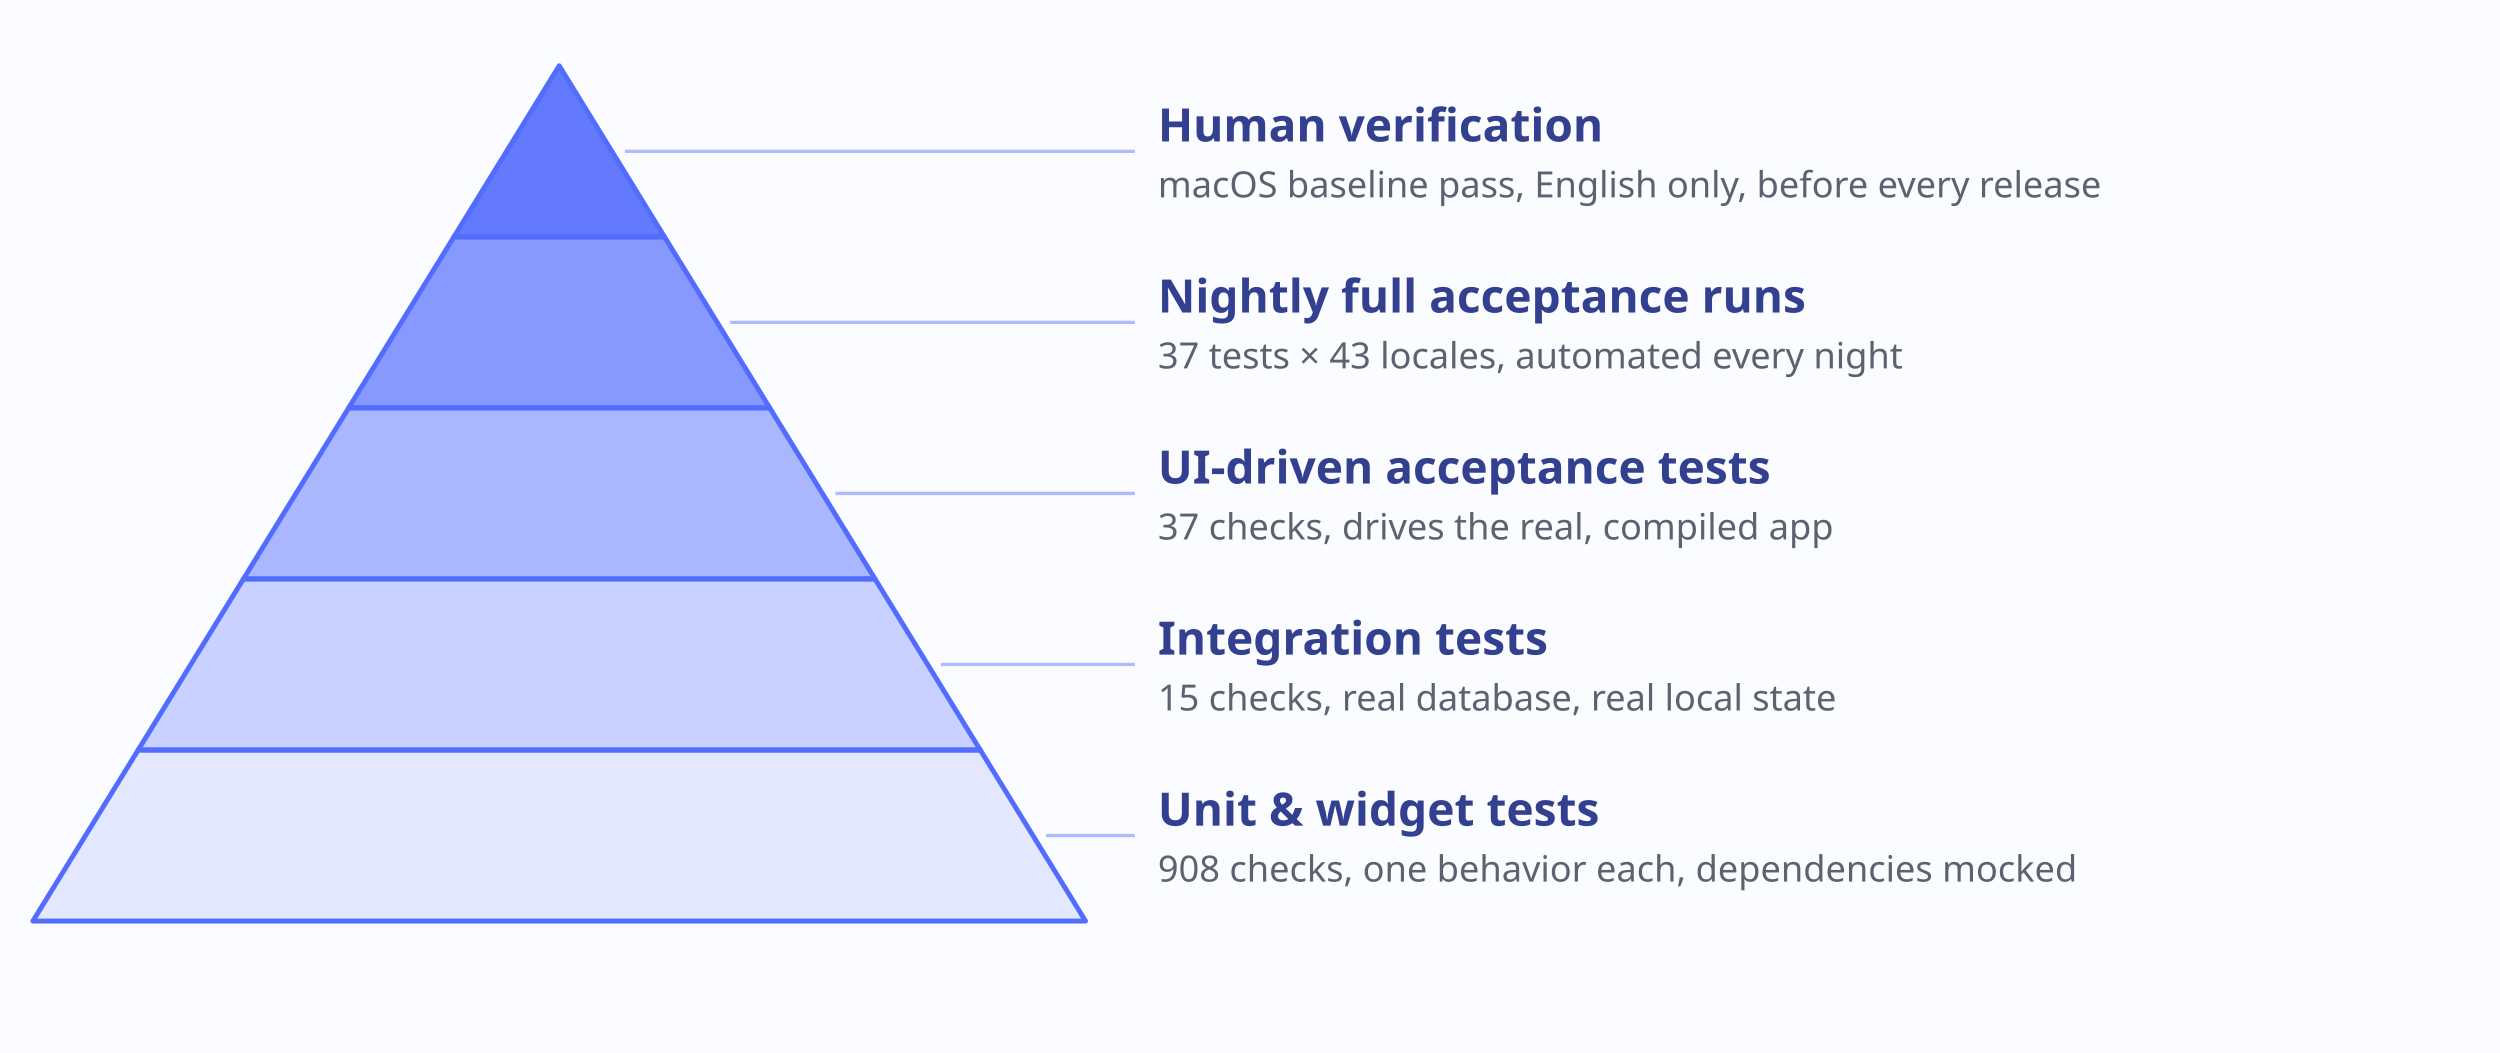
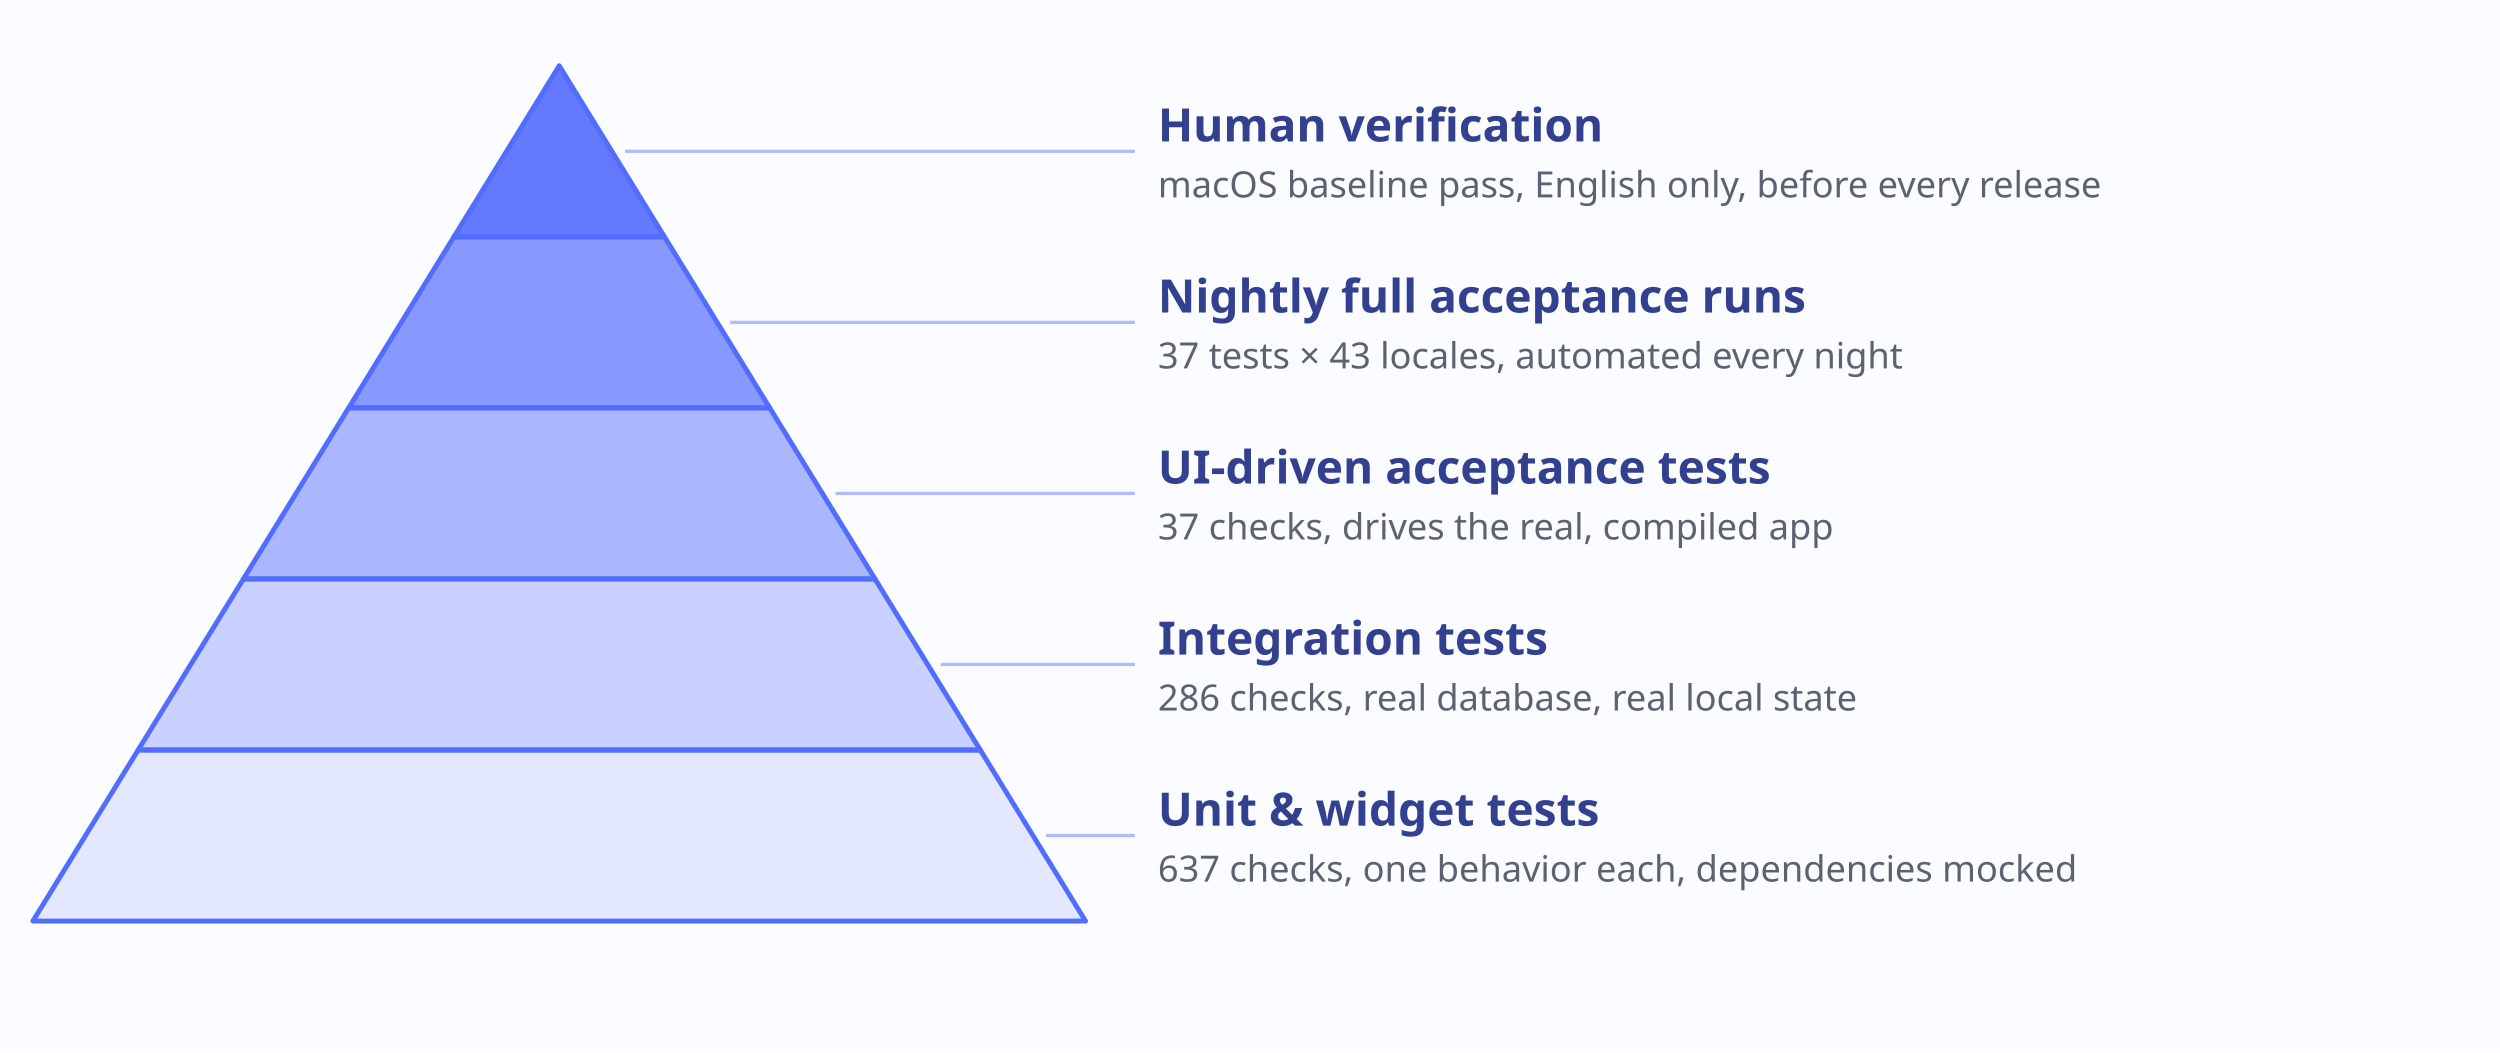
- <svg xmlns="http://www.w3.org/2000/svg" viewBox="0 0 760 320" role="img" aria-label="A five-layer testing pyramid: 908 unit and widget tests at the base, 15 integration tests above that, 37 UI-driven acceptance tests above that, the same 37 tests run nightly across all 43 locales above that, and a manual macOS human verification pass at the very top before each release">
+ <svg xmlns="http://www.w3.org/2000/svg" viewBox="0 0 760 320" role="img" aria-label="A five-layer testing pyramid: 637 unit and widget tests at the base, 286 integration tests above that, 37 UI-driven acceptance tests above that, the same 37 tests run nightly across all 43 locales above that, and a manual macOS human verification pass at the very top before each release">
  <style>
    .band1 { fill: #526cfe; fill-opacity: 0.90; stroke: #526cfe; }
    .band2 { fill: #526cfe; fill-opacity: 0.68; stroke: #526cfe; }
    .band3 { fill: #526cfe; fill-opacity: 0.48; stroke: #526cfe; }
    .band4 { fill: #526cfe; fill-opacity: 0.30; stroke: #526cfe; }
    .band5 { fill: #526cfe; fill-opacity: 0.14; stroke: #526cfe; }
    .leader { stroke: #526cfe; opacity: 0.45; }
    .label-main { fill: #33408f; font-weight: bold; }
    .label-detail { fill: #5b6270; }
  </style>
  <rect x="0" y="0" width="760" height="320" fill="#fbfcff" />
  <g stroke-width="1.5" stroke-linejoin="round">
    <polygon class="band1" points="170,20 138,72 202,72" />
    <polygon class="band2" points="138,72 202,72 234,124 106,124" />
    <polygon class="band3" points="106,124 234,124 266,176 74,176" />
    <polygon class="band4" points="74,176 266,176 298,228 42,228" />
    <polygon class="band5" points="42,228 298,228 330,280 10,280" />
  </g>
  <g class="leader" stroke-width="1">
    <line x1="190" y1="46" x2="345" y2="46" />
    <line x1="222" y1="98" x2="345" y2="98" />
    <line x1="254" y1="150" x2="345" y2="150" />
    <line x1="286" y1="202" x2="345" y2="202" />
    <line x1="318" y1="254" x2="345" y2="254" />
  </g>
  <g font-family="sans-serif">
    <text class="label-main" x="352" y="43" font-size="14">Human verification</text>
    <text class="label-detail" x="352" y="60" font-size="11">macOS baseline pass, English only, before every release</text>
    <text class="label-main" x="352" y="95" font-size="14">Nightly full acceptance runs</text>
    <text class="label-detail" x="352" y="112" font-size="11">37 tests × 43 locales, automated every night</text>
    <text class="label-main" x="352" y="147" font-size="14">UI-driven acceptance tests</text>
    <text class="label-detail" x="352" y="164" font-size="11">37 checks, drives the real, compiled app</text>
    <text class="label-main" x="352" y="199" font-size="14">Integration tests</text>
-     <text class="label-detail" x="352" y="216" font-size="11">15 checks, real database, real local state</text>
+     <text class="label-detail" x="352" y="216" font-size="11">286 checks, real database, real local state</text>
    <text class="label-main" x="352" y="251" font-size="14">Unit &amp; widget tests</text>
-     <text class="label-detail" x="352" y="268" font-size="11">908 checks, one behavior each, dependencies mocked</text>
+     <text class="label-detail" x="352" y="268" font-size="11">637 checks, one behavior each, dependencies mocked</text>
  </g>
</svg>
